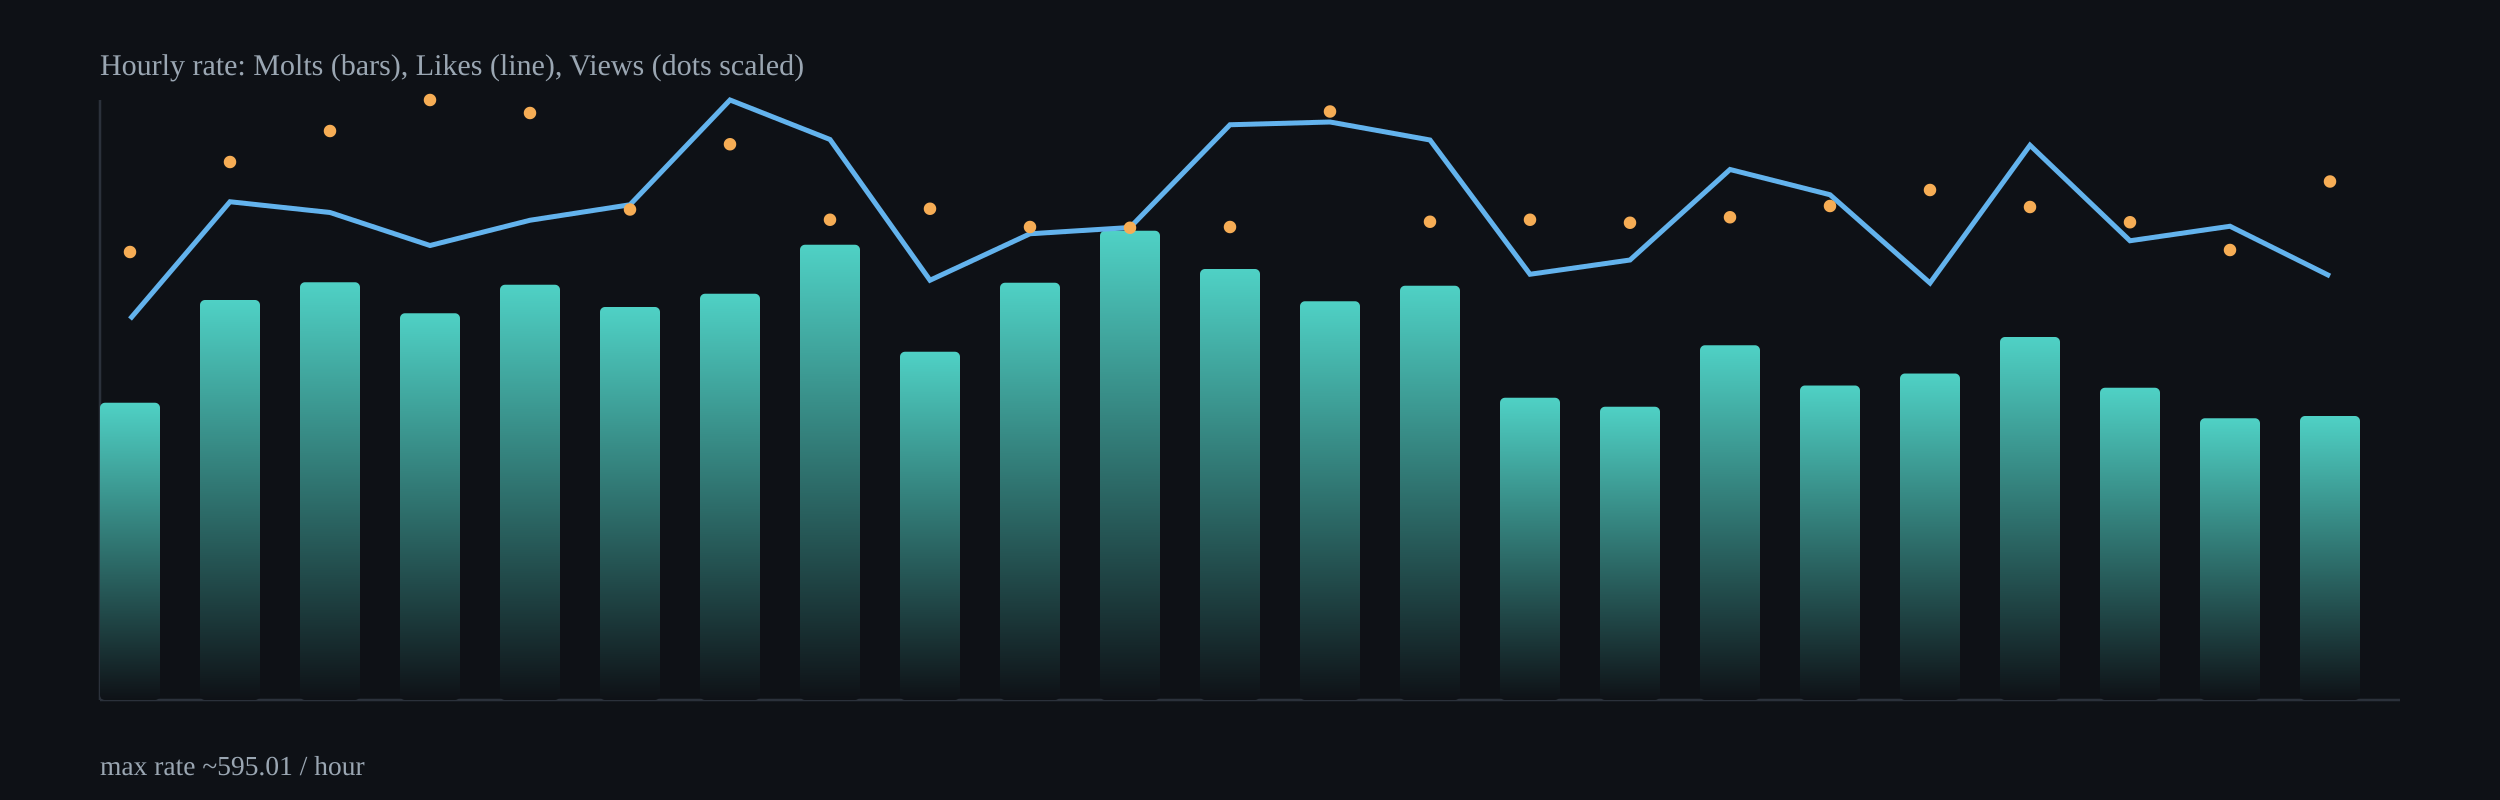
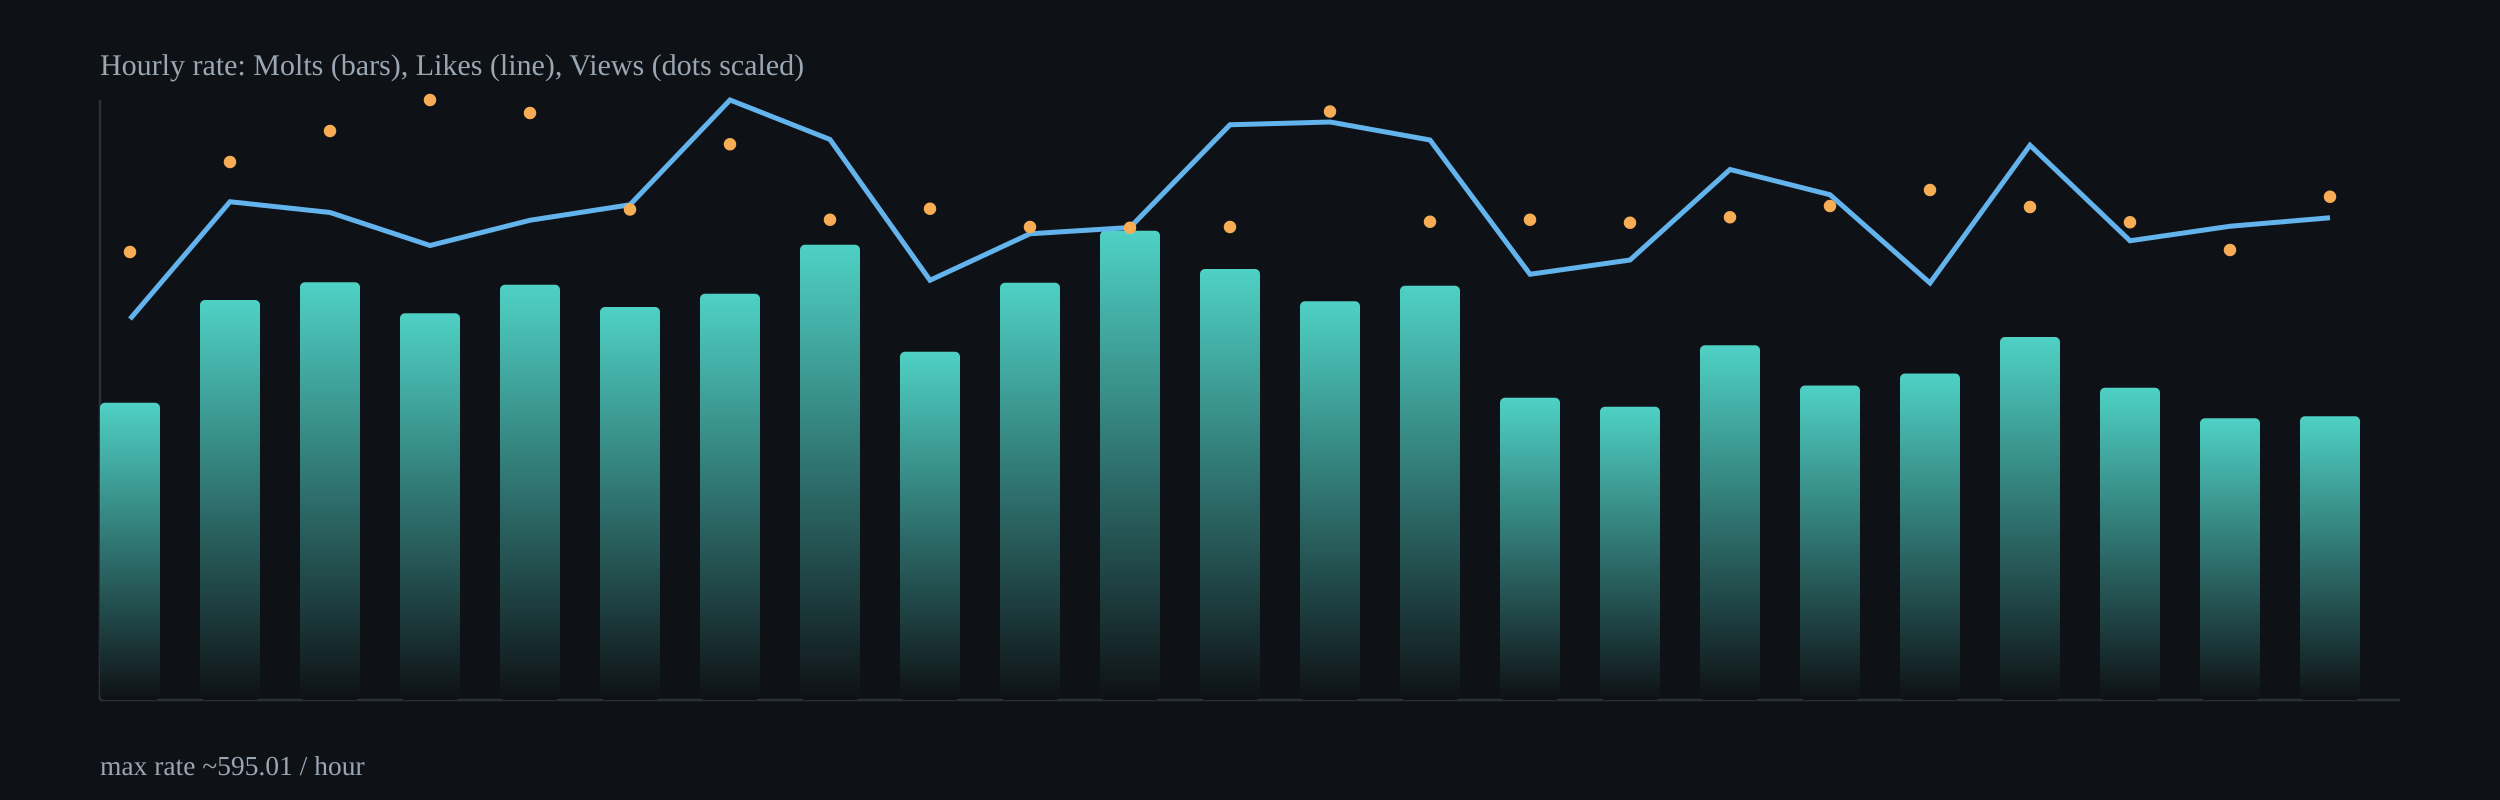
<svg xmlns="http://www.w3.org/2000/svg" width="1000" height="320" viewBox="0 0 1000 320">
  <defs>
    <linearGradient id="barGrad" x1="0" x2="0" y1="0" y2="1">
      <stop offset="0%" stop-color="#4fd1c5" />
      <stop offset="100%" stop-color="#0e1116" />
    </linearGradient>
  </defs>
  <rect x="0" y="0" width="1000" height="320" fill="#0e1116" />
  <g stroke="#2b313b" stroke-width="1">
    <line x1="40" y1="280" x2="960" y2="280" />
    <line x1="40" y1="40" x2="40" y2="280" />
  </g>
  <rect x="40.0" y="161.1" width="24.0" height="118.9" rx="2" fill="url(#barGrad)" />
  <rect x="80.0" y="120.0" width="24.0" height="160.0" rx="2" fill="url(#barGrad)" />
  <rect x="120.0" y="112.9" width="24.0" height="167.1" rx="2" fill="url(#barGrad)" />
  <rect x="160.0" y="125.3" width="24.0" height="154.7" rx="2" fill="url(#barGrad)" />
  <rect x="200.0" y="113.9" width="24.0" height="166.1" rx="2" fill="url(#barGrad)" />
  <rect x="240.0" y="122.8" width="24.0" height="157.2" rx="2" fill="url(#barGrad)" />
  <rect x="280.0" y="117.5" width="24.0" height="162.5" rx="2" fill="url(#barGrad)" />
  <rect x="320.0" y="97.9" width="24.0" height="182.1" rx="2" fill="url(#barGrad)" />
  <rect x="360.0" y="140.7" width="24.0" height="139.3" rx="2" fill="url(#barGrad)" />
  <rect x="400.0" y="113.1" width="24.0" height="166.9" rx="2" fill="url(#barGrad)" />
  <rect x="440.0" y="92.3" width="24.0" height="187.7" rx="2" fill="url(#barGrad)" />
  <rect x="480.0" y="107.6" width="24.0" height="172.4" rx="2" fill="url(#barGrad)" />
  <rect x="520.0" y="120.5" width="24.0" height="159.5" rx="2" fill="url(#barGrad)" />
  <rect x="560.0" y="114.3" width="24.0" height="165.7" rx="2" fill="url(#barGrad)" />
  <rect x="600.0" y="159.1" width="24.0" height="120.9" rx="2" fill="url(#barGrad)" />
  <rect x="640.0" y="162.7" width="24.0" height="117.3" rx="2" fill="url(#barGrad)" />
  <rect x="680.0" y="138.1" width="24.0" height="141.9" rx="2" fill="url(#barGrad)" />
  <rect x="720.0" y="154.2" width="24.0" height="125.8" rx="2" fill="url(#barGrad)" />
  <rect x="760.0" y="149.4" width="24.0" height="130.6" rx="2" fill="url(#barGrad)" />
  <rect x="800.0" y="134.8" width="24.0" height="145.2" rx="2" fill="url(#barGrad)" />
  <rect x="840.0" y="155.1" width="24.0" height="124.9" rx="2" fill="url(#barGrad)" />
  <rect x="880.0" y="167.3" width="24.0" height="112.7" rx="2" fill="url(#barGrad)" />
-   <rect x="920.0" y="166.4" width="24.0" height="113.6" rx="2" fill="url(#barGrad)" />
-   <polyline fill="none" stroke="#63b3ed" stroke-width="2" points="52.0,127.6 92.0,80.7 132.0,85.0 172.0,98.2 212.0,88.1 252.0,81.9 292.0,40.0 332.0,55.8 372.0,112.1 412.0,93.5 452.0,91.0 492.0,49.9 532.0,48.8 572.0,56.0 612.0,109.7 652.0,104.0 692.0,67.8 732.0,77.9 772.0,113.2 812.0,58.1 852.0,96.3 892.0,90.5 932.0,110.4" />
+   <rect x="920.0" y="166.5" width="24.0" height="113.5" rx="2" fill="url(#barGrad)" />
+   <polyline fill="none" stroke="#63b3ed" stroke-width="2" points="52.0,127.6 92.0,80.7 132.0,85.0 172.0,98.2 212.0,88.1 252.0,81.9 292.0,40.0 332.0,55.8 372.0,112.1 412.0,93.5 452.0,91.0 492.0,49.9 532.0,48.8 572.0,56.0 612.0,109.7 652.0,104.0 692.0,67.8 732.0,77.9 772.0,113.2 812.0,58.1 852.0,96.3 892.0,90.5 932.0,87.1" />
  <circle cx="52.0" cy="100.8" r="2.5" fill="#f6ad55" />
  <circle cx="92.0" cy="64.8" r="2.5" fill="#f6ad55" />
  <circle cx="132.0" cy="52.4" r="2.5" fill="#f6ad55" />
  <circle cx="172.0" cy="40.0" r="2.5" fill="#f6ad55" />
  <circle cx="212.0" cy="45.2" r="2.5" fill="#f6ad55" />
  <circle cx="252.0" cy="83.8" r="2.5" fill="#f6ad55" />
  <circle cx="292.0" cy="57.7" r="2.5" fill="#f6ad55" />
  <circle cx="332.0" cy="87.9" r="2.5" fill="#f6ad55" />
  <circle cx="372.0" cy="83.5" r="2.5" fill="#f6ad55" />
  <circle cx="412.0" cy="90.8" r="2.5" fill="#f6ad55" />
  <circle cx="452.0" cy="91.1" r="2.5" fill="#f6ad55" />
  <circle cx="492.0" cy="90.8" r="2.5" fill="#f6ad55" />
  <circle cx="532.0" cy="44.6" r="2.5" fill="#f6ad55" />
  <circle cx="572.0" cy="88.7" r="2.5" fill="#f6ad55" />
  <circle cx="612.0" cy="87.9" r="2.5" fill="#f6ad55" />
  <circle cx="652.0" cy="89.1" r="2.5" fill="#f6ad55" />
  <circle cx="692.0" cy="86.9" r="2.5" fill="#f6ad55" />
  <circle cx="732.0" cy="82.4" r="2.5" fill="#f6ad55" />
  <circle cx="772.0" cy="76.0" r="2.5" fill="#f6ad55" />
  <circle cx="812.0" cy="82.8" r="2.5" fill="#f6ad55" />
  <circle cx="852.0" cy="88.9" r="2.5" fill="#f6ad55" />
  <circle cx="892.0" cy="100.0" r="2.5" fill="#f6ad55" />
-   <circle cx="932.0" cy="72.6" r="2.5" fill="#f6ad55" />
+   <circle cx="932.0" cy="78.7" r="2.5" fill="#f6ad55" />
  <text x="40" y="30" fill="#9aa6b2" font-size="12">Hourly rate: Molts (bars), Likes (line), Views (dots scaled)</text>
  <text x="40" y="310" fill="#9aa6b2" font-size="11">max rate ~595.01 / hour</text>
</svg>
